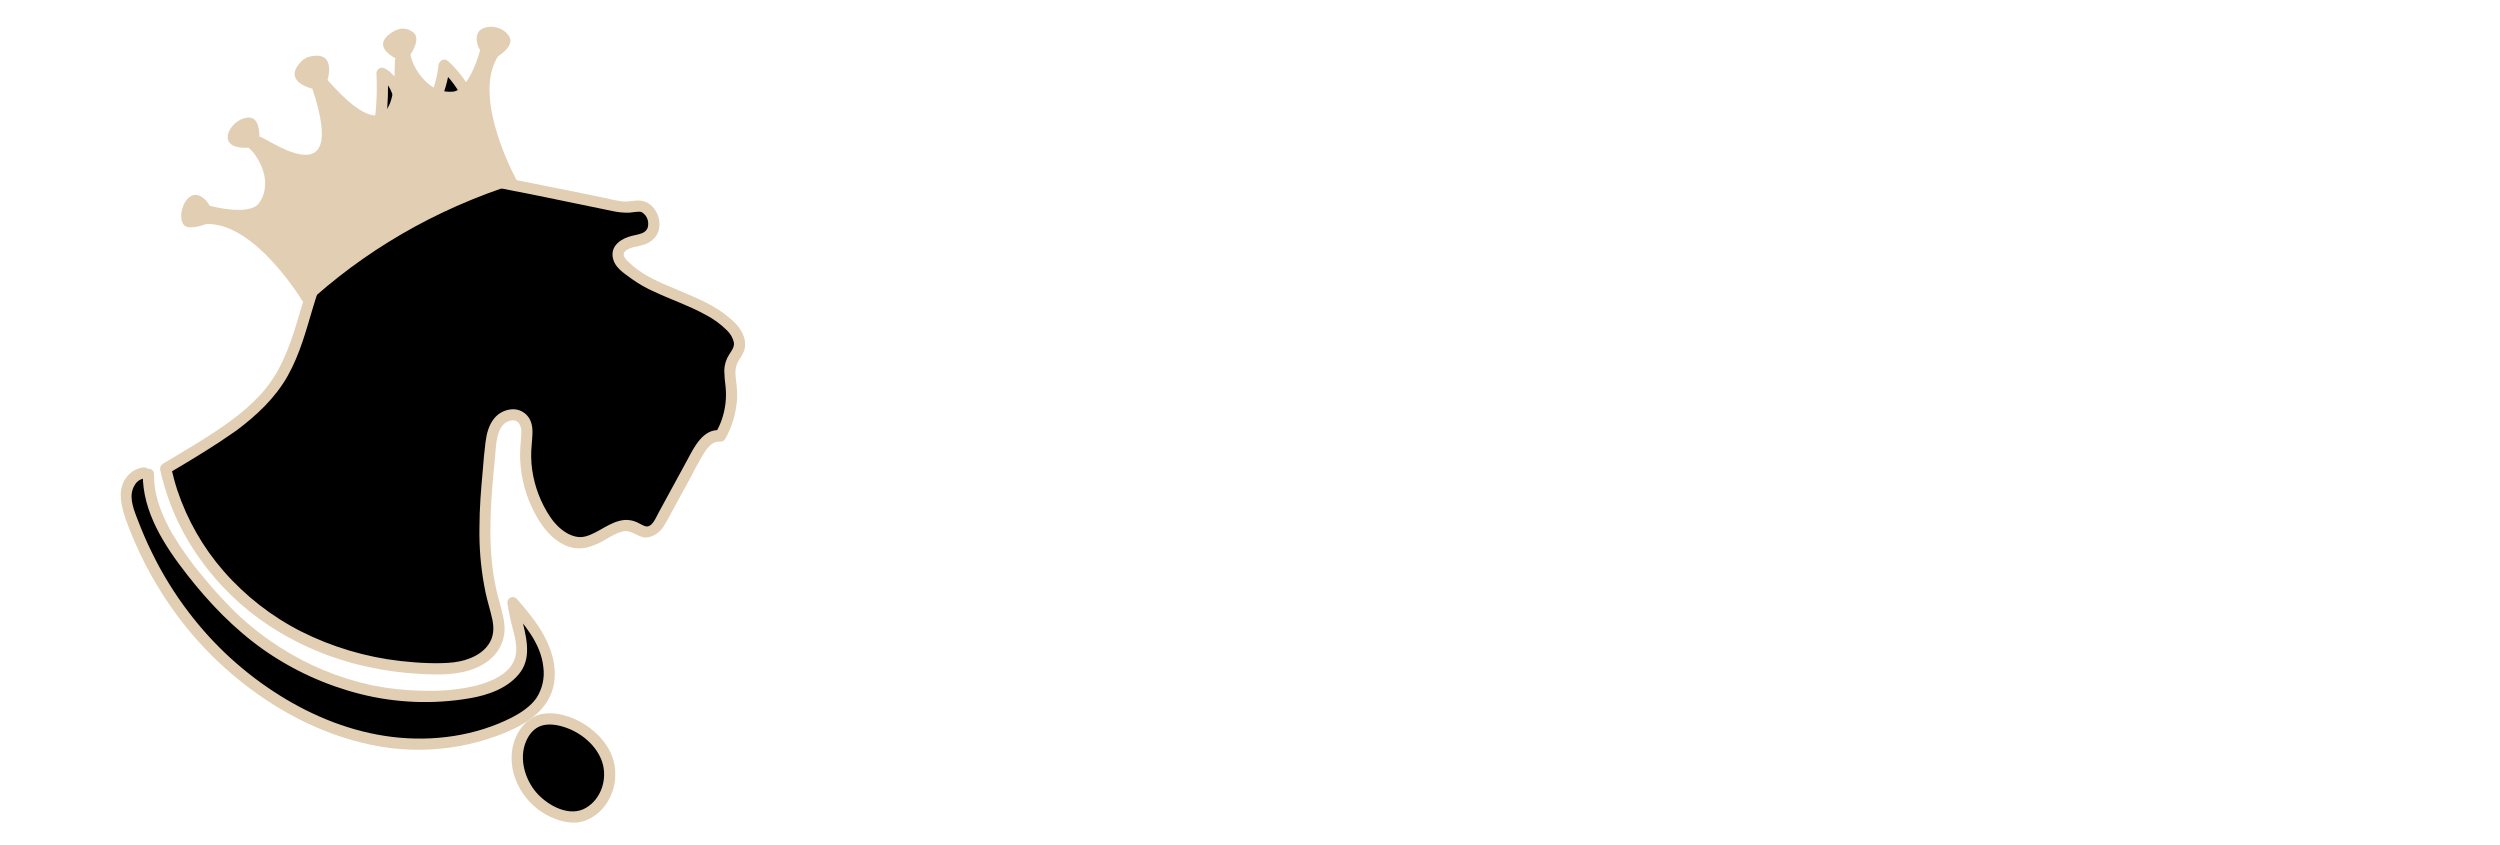
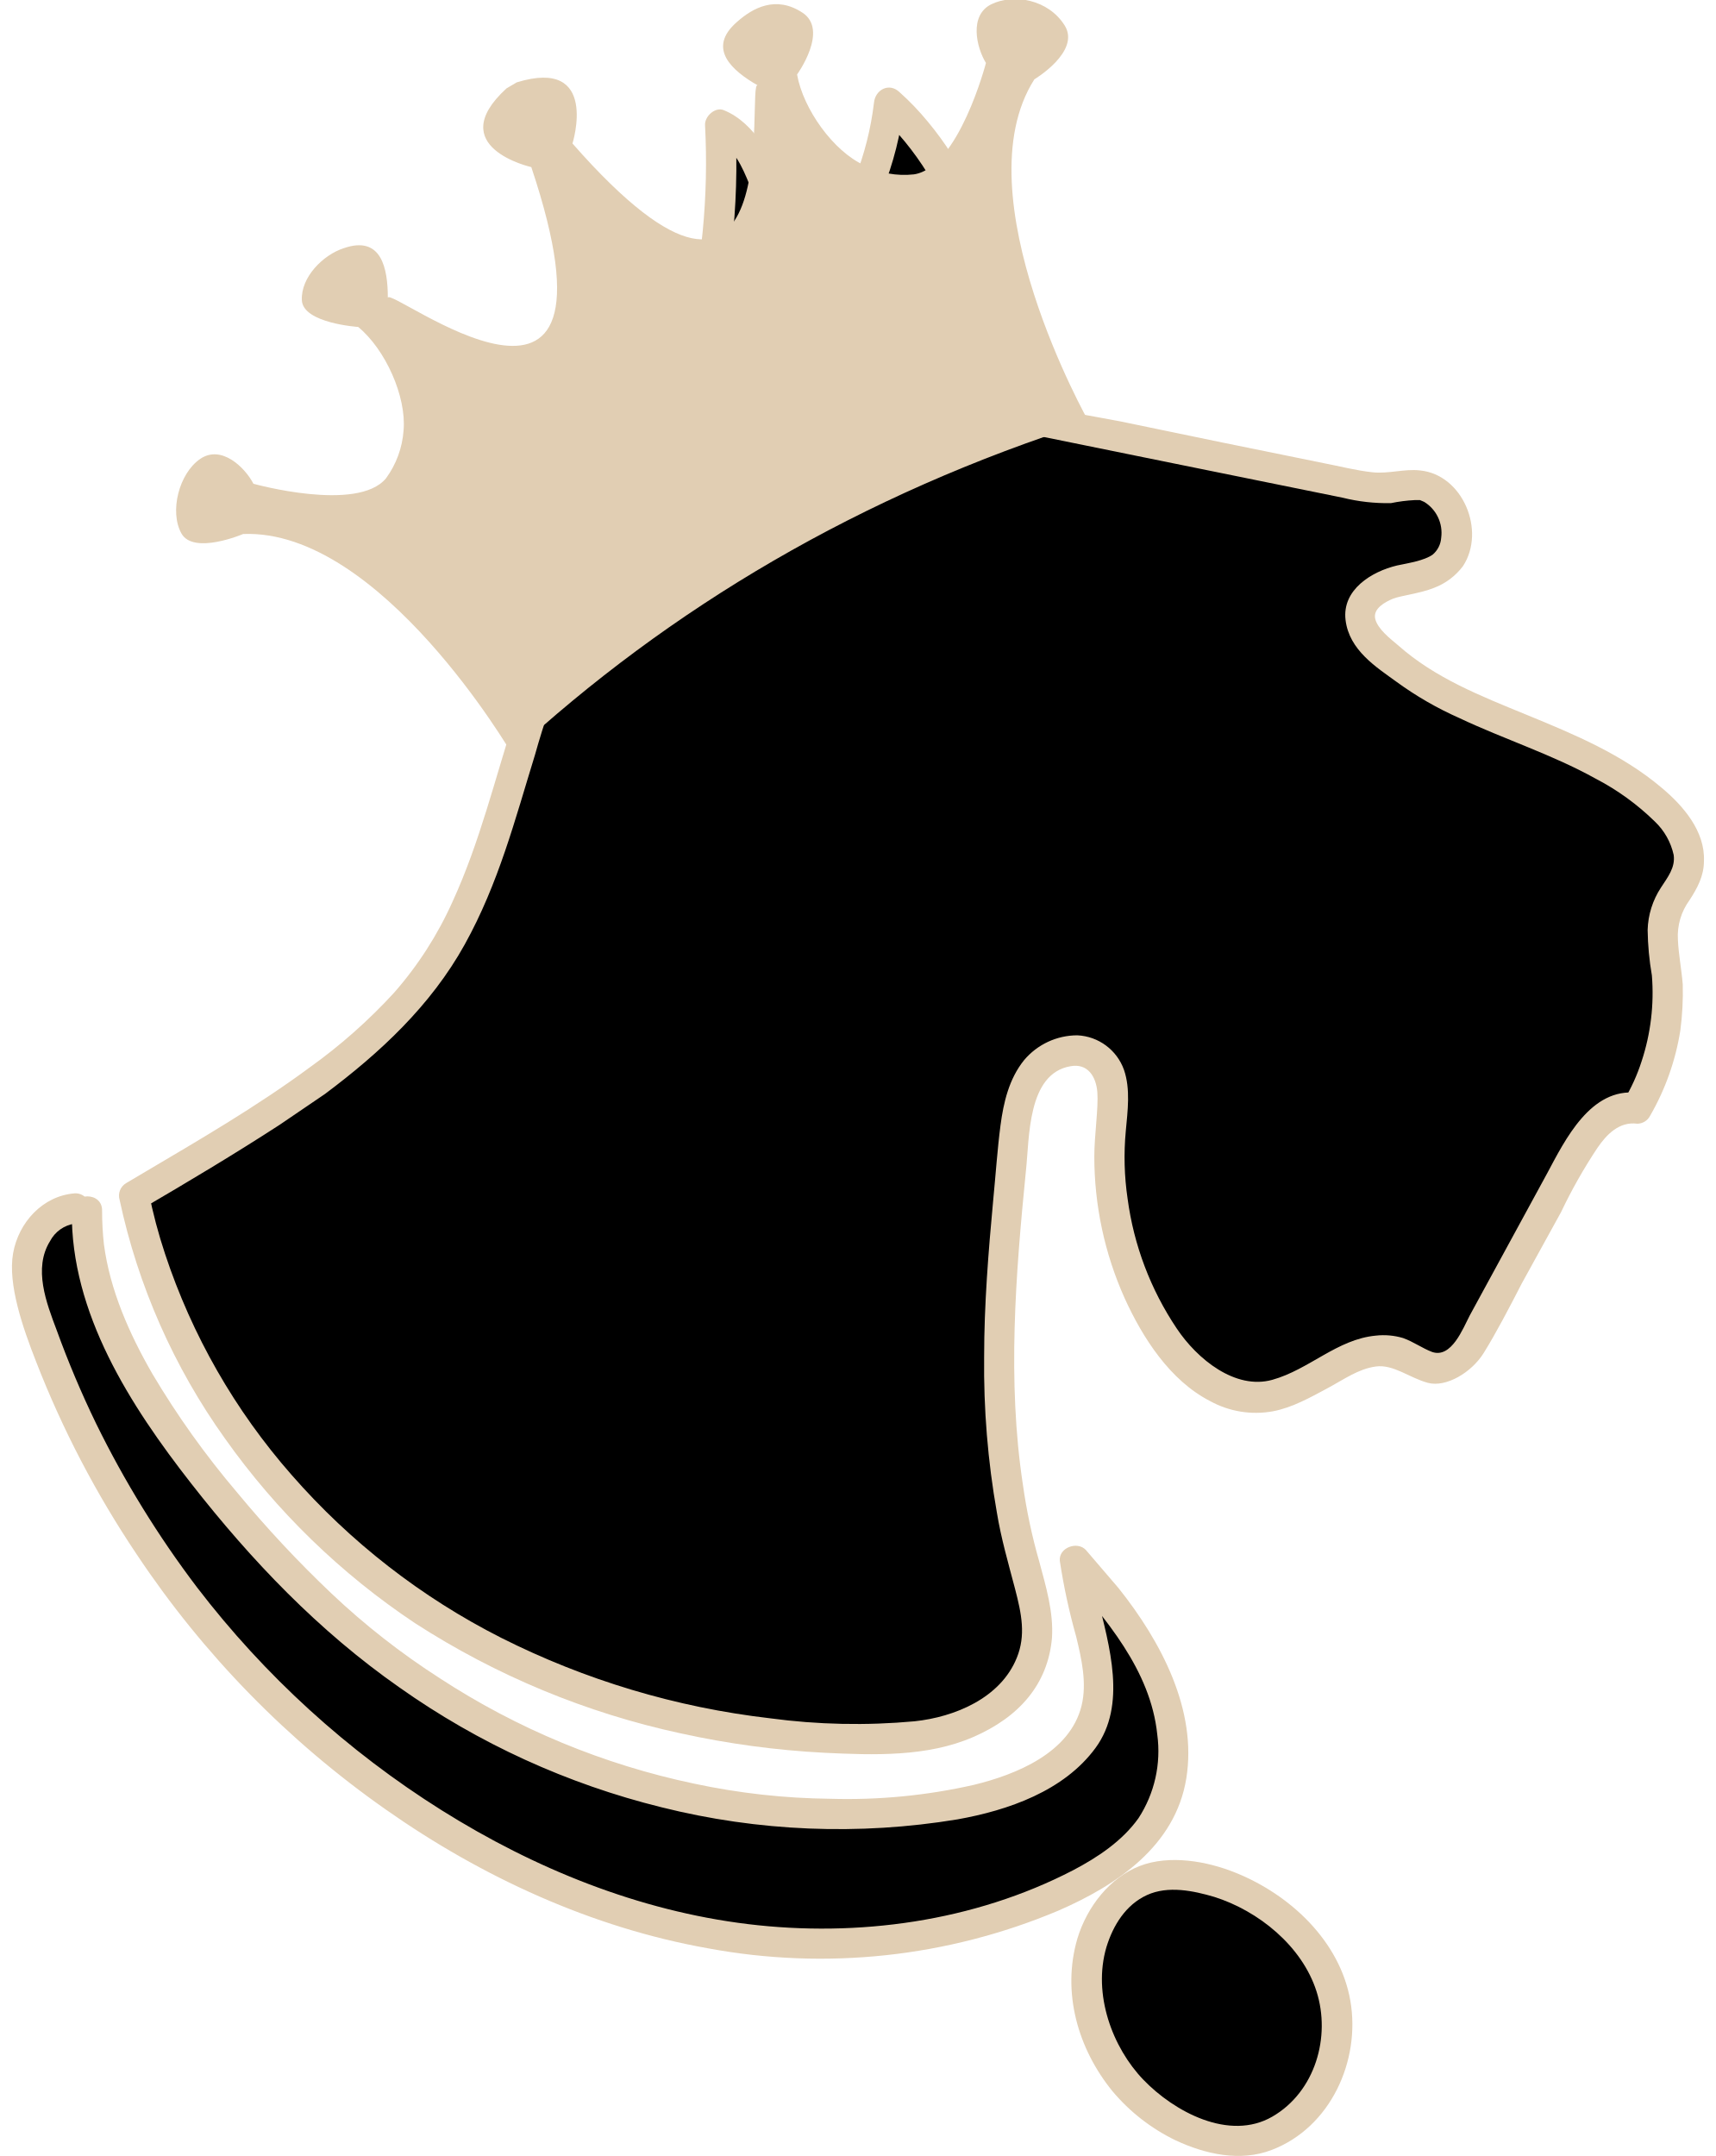
- <svg xmlns="http://www.w3.org/2000/svg" width="15.4in" height="5.2in" viewBox="0 0 1109.5 377.9">
-   <path d="M99.6 190.7c7.2-5.4 14.1-11.4 19.2-18.8 10.6-15.4 12.7-35 20.1-52.2 4.5-10.1 10.8-19.4 15.7-29.3a116.9 116.9 0 0 0 11.6-57.6c4.6 1.7 6.5 7.1 8.2 11.7s5 9.8 9.9 9.8a51.4 51.4 0 0 0 9.7-25.2 50.7 50.7 0 0 1 15.9 42.5c-.2 1.8-.5 3.7.2 5.3s4.7 3.9 7.8 4.5L269.7 92a27.3 27.3 0 0 0 7 .7 37.3 37.3 0 0 1 4.7-.4c6.1.4 8.9 10.1 3.8 13.6-2.4 1.6-5.3 1.8-8 2.6s-5.5 2.9-5.3 5.7a7.3 7.3 0 0 0 2.3 4.2c12.6 13.3 34.2 14.5 47.5 27.2 2.9 2.7 5.4 6.7 4.3 10.5-.7 2.1-2.4 3.8-3.3 5.8s-.6 7.3-.2 11a37 37 0 0 1-4.8 22.3c-4.9-.7-8.5 4.3-10.9 8.7l-11.9 21.8c-1.4 2.6-2.8 5.2-4.3 7.8s-2.8 4.4-5.2 4.7-4.5-1.6-6.7-2.4c-7.8-2.8-14.9 6.5-23.1 7.2s-12.7-4.8-16.4-10.5a53.7 53.7 0 0 1-8.5-34.2c.4-4 1-8.7-2.1-11.3s-8.1-1-10.6 2.2-2.9 7.5-3.3 11.5c-2.3 23-4.6 46.7 1.5 69 1.3 4.9 3 9.9 2 14.8s-5.8 10.1-11.1 12.3-11.2 2.6-17 2.5c-27.1-.1-54.4-7.9-76.5-23.6s-38.7-39.5-44.2-66c0 0 21-12.3 30.2-19z" />
-   <path fill="#e1ceb3" d="M100.9 192.8c9.1-6.8 17.5-14.6 23.1-24.6s8.3-20.7 11.5-31.3c1.6-5.2 3.3-10.5 5.4-15.5s5.4-10.8 8.3-16 6-10.5 8.6-16a124.5 124.5 0 0 0 6.3-16.7 119.6 119.6 0 0 0 4.6-39.9l-3.2 2.4c2.9 1.2 4.4 4.6 5.5 7.3s2.7 7.1 5.2 10.1a13.3 13.3 0 0 0 4.1 3.3c2 .8 4.7 1.6 6.2-.4a46.9 46.9 0 0 0 6.4-11.6 50.9 50.9 0 0 0 3.6-14.8l-4.2 1.8a47.9 47.9 0 0 1 13.4 21.6 43.3 43.3 0 0 1 2 12.8 46.4 46.4 0 0 1-.3 6.5c-.3 2.4-.4 4.9.8 7 2.3 3.9 7.1 4.6 11.1 5.5l16.7 3.3 33 6.8a30.6 30.6 0 0 0 8 .8c1.3-.1 2.5-.4 3.9-.4h.9l.7.2a6 6 0 0 1 2.8 5.9 3.6 3.6 0 0 1-1.5 2.8c-1.3 1.1-3.9 1.4-5.8 1.9-4.2 1-9.1 3.9-8.6 9s5.2 7.7 8.5 10.2a55.9 55.9 0 0 0 10.4 5.9c7.4 3.5 15.3 6.1 22.5 10.1a38.4 38.4 0 0 1 9.8 7.1 10.6 10.6 0 0 1 3.1 5.4c.3 2.2-1.1 3.8-2.1 5.4a13.8 13.8 0 0 0-2.2 7.1 61.5 61.5 0 0 0 .6 7.4 34.5 34.5 0 0 1-1.6 14.3 29.9 29.9 0 0 1-2.9 6.3l2.2-1.2c-7.8-.9-11.9 7.8-14.9 13.4L290 229.5c-1.2 2.1-3 7.2-6.2 6-1.6-.6-3.1-1.7-4.8-2.2a11.4 11.4 0 0 0-4.5-.5c-6.4.7-11.1 5.6-17.1 7.3s-12.4-3.4-15.8-8.5a50.9 50.9 0 0 1-8.2-21.3 47.4 47.4 0 0 1-.2-11.3c.2-3.3.8-6.8-.3-10a8.5 8.5 0 0 0-7.7-5.8 11.2 11.2 0 0 0-8.8 4.1c-2.5 3.1-3.4 6.9-3.9 10.8s-.9 8.2-1.2 12.3c-.8 8.6-1.5 17.2-1.5 25.8a131.5 131.5 0 0 0 2.1 25.8c.7 4.2 1.9 8.4 3 12.5s1.7 7.7.3 11.5c-2.7 6.7-10.3 9.7-16.9 10.5s-16.1.3-24-.6a132.6 132.6 0 0 1-44.3-13.2 115.7 115.7 0 0 1-34.7-27 106.5 106.5 0 0 1-20.8-36.4 96 96 0 0 1-2.7-10.2l-1.2 2.8c7.7-4.5 15.3-9.1 22.8-14l7.5-5.1a2.5 2.5 0 1 0-2.6-4.3c-8.7 6.4-18.2 11.9-27.5 17.5l-2.7 1.6a2.6 2.6 0 0 0-1.2 2.8 108.3 108.3 0 0 0 17.5 39.4 116.5 116.5 0 0 0 31.4 30.4 130.4 130.4 0 0 0 43.9 18.3 145.2 145.2 0 0 0 23.7 3.2c8.2.4 16.9.6 24.6-2.6s12.3-8.8 13-16.3c.3-4.3-1-8.6-2.1-12.8a109 109 0 0 1-2.8-12.6c-2.6-17.2-1.1-34.7.6-51.9.6-5.4.2-16.1 7.4-17.3 2.8-.4 4.2 1.8 4.4 4.3s-.5 7.1-.5 10.6a55.3 55.3 0 0 0 5 23.4c3 6.7 7.5 13.6 14.1 17.1a15.6 15.6 0 0 0 10.4 1.6 29.2 29.2 0 0 0 8.9-3.8c2.6-1.4 5.2-3.1 8.1-3.6s5.6 2 8.6 2.7 7.2-1.6 9.2-4.9 4.2-7.6 6.3-11.4l6.5-11.9a108.3 108.3 0 0 1 5.9-10.5c1.6-2.3 3.7-4.4 6.7-4.1a2.4 2.4 0 0 0 2.1-1.2 40 40 0 0 0 4.9-14.2 32.1 32.1 0 0 0 .4-7.6c-.1-2.5-.6-4.9-.7-7.4a10.7 10.7 0 0 1 1.8-6.5c1.4-2 2.5-4 2.5-6.4.2-5-3.4-9.2-7-12.1-6.5-5.6-14.4-8.8-22.2-12.1s-15.2-6.1-21.3-11.4c-1.3-1.2-3.4-2.8-3.8-4.5s1.7-2.7 2.9-3.2 4.6-1 6.8-1.8a10.3 10.3 0 0 0 4.8-3.7c3.8-5.7 0-15.1-7.1-15.8-2.6-.2-5.2.6-7.9.4a70.8 70.8 0 0 1-8-1.6l-16.7-3.4-16.9-3.4c-5.3-1.1-10.6-1.9-15.8-3.3-1.4-.3-3.1-.9-3.9-2.2s-.2-4.5 0-6.4a56.5 56.5 0 0 0-.8-13.6 53.3 53.3 0 0 0-11.4-24.1 41.6 41.6 0 0 0-4.6-4.8c-1.7-1.6-4-.4-4.3 1.7a49.2 49.2 0 0 1-9.3 23.9l2.1-1.2c-4.6-.1-6.7-6-8.1-9.5s-4.2-9.8-9.4-11.9c-1.4-.6-3.2.9-3.1 2.4a118.6 118.6 0 0 1-3.3 34.6c-2.9 11.3-7.7 21.7-13.4 31.8-2.9 5.2-5.9 10.3-8.5 15.7a110.1 110.1 0 0 0-6.2 15.6c-3.3 10.2-5.8 20.8-10.3 30.5a59.9 59.9 0 0 1-9.7 15.1 91.4 91.4 0 0 1-14 12.4 2.7 2.7 0 0 0-.9 3.4 2.6 2.6 0 0 0 3.5.9z" />
-   <path d="M61.6 212.2c-.3 20.6 16.6 41.1 29.6 55.7 27 30.6 67 47.7 107.9 43.1 7.2-.8 14.5-2.3 20.8-6a19.4 19.4 0 0 0 7.5-7.8c3.9-8.4-1.7-18-2.6-27.3 5.2 5.9 10.4 12 13.5 19.1s4 15.8.3 22.7-10.1 10.5-16.8 13.4c-55.4 24.4-117.5-9.8-149-56.1a167.1 167.1 0 0 1-19.1-37.7c-1.4-3.8-2.5-7.8-1.8-11.7s3.7-7.6 7.7-7.9" />
-   <path fill="#e1ceb3" d="M59.1 212.2c-.2 16.9 9.7 32.1 19.7 44.9s21.1 24.4 34.4 33.8a132.1 132.1 0 0 0 43.3 19.8 118.6 118.6 0 0 0 48.9 1.9c8.3-1.4 17.6-4.6 22.8-11.8s2.3-16.7.3-24.9a37.5 37.5 0 0 1-1.2-6l-4.2 1.8c6.7 7.7 14.2 16.3 15.3 26.9a20.5 20.5 0 0 1-3.1 13.9c-2.7 3.8-6.8 6.5-10.8 8.6-16.4 8.4-35.6 11-53.7 8.8s-35.3-9.1-50.6-18.7a152.8 152.8 0 0 1-40.4-36.9 156.6 156.6 0 0 1-16.7-27.1c-2.5-5-4.6-10.1-6.6-15.3s-3.8-10.3-1-14.8a5.9 5.9 0 0 1 4.1-2.9 2.6 2.6 0 0 0 2.5-2.5 2.5 2.5 0 0 0-2.5-2.5c-5.3.5-9.3 4.8-10.2 10s1.5 12.2 3.8 17.9a168.8 168.8 0 0 0 16.6 31.8 159.8 159.8 0 0 0 41.1 42.1c15.9 11.2 34.1 19.5 53.3 23a102.2 102.2 0 0 0 57.8-6.3c9.7-4.1 19.4-10.6 21.2-21.9s-4.1-22.4-11.3-31.3c-1.7-2.2-3.5-4.3-5.3-6.3s-4.5-.4-4.3 1.7a108.7 108.7 0 0 0 2.7 12.6c.9 3.6 1.8 7.6.9 11.4-1.9 7.7-10.8 11.3-17.8 13.1a89.9 89.9 0 0 1-23.7 2.2 122.1 122.1 0 0 1-22.6-2.4 125.4 125.4 0 0 1-41.9-17.4 127.8 127.8 0 0 1-18-14 190.4 190.4 0 0 1-15.5-16.8 141.5 141.5 0 0 1-14-19.5c-3.8-6.6-7-13.9-8-21.5a48.9 48.9 0 0 1-.3-5.4c0-3.2-5-3.2-5 0z" />
-   <path d="M227.6 333c.2-.7.4-1.4.7-2.2 1.9-4.4 5.7-8.3 10.6-8.8 9.2-.9 18.8 4.2 24.4 11.3s6.6 16.9 1.4 24.8a16.9 16.9 0 0 1-10.2 7.4 18.9 18.9 0 0 1-10.7-1.5c-11.9-5-20-18.3-16.2-31z" />
-   <path fill="#e1ceb3" d="M230 333.7c1.1-3.5 3.2-7 6.7-8.5s7.7-.8 11.1.3c7.3 2.3 14.4 8.1 16.9 15.5s-.2 16.6-7.3 20.7-16.2-.7-21.3-6-8.4-14.1-6.1-22c.9-3.1-4-4.4-4.8-1.3-2.6 8.8 0 18.1 5.8 25.1a30.5 30.5 0 0 0 10.4 8.1c4.9 2.3 10.7 3.7 15.9 1.7 9.7-3.7 14.7-14.7 13-24.6s-10-17.6-19-21.3c-4.7-1.9-10.9-3-15.8-1.1s-8.7 6.8-10.3 12.1c-1 3.1 3.8 4.4 4.8 1.3zm-99.1-307c-10.6 9.7 4.1 13 4.1 13 17.3 51.8-23.7 19.4-23.7 21.6 0-4.7-1-10.4-7.4-8.2-3.3 1.2-7 4.9-6.8 8.6.3 5.3 9.3 4.4 9.3 4.4 4.5 3.7 8 11.6 7.4 17.1a14 14 0 0 1-2.8 7.9c-4.7 5.8-22 1-22 1-1.3-2.7-5.2-6.5-8.7-4.1s-5.1 8.7-3.2 12.2 10.3.1 10.3.1c22.7-.9 44.4 36.4 44.4 36.4 26-24 57.5-42.9 95.3-54.8 0 0-21.2-37.5-9-56.7 0 0 7.7-4.6 5-8.9s-8.4-5.3-12.1-3.4-2.5 7.1-.9 9.6c0 0-4.5 17.3-11.9 18.5a14.5 14.5 0 0 1-8.2-1.5c-5.1-2.4-10.1-9.3-11.1-15.1 0 0 5.3-7.3.9-10.2s-8.2-.7-10.9 1.6c-5 4.3-.7 8.1 3.4 10.4-1.9-1.1 5.5 50.7-30.5 9.6 0 0 4.5-14.3-9.2-10.1z" />
+ <svg xmlns="http://www.w3.org/2000/svg" width="3.9in" height="4.9in" viewBox="0 0 279.5 356.1">
+   <path d="M50.4 178.5c7.3-5.3 14.1-11.4 19.2-18.8 10.6-15.4 12.7-35 20.2-52.1 4.4-10.2 10.7-19.4 15.6-29.4A116.8 116.8 0 0 0 117 20.7c4.6 1.7 6.5 7.1 8.3 11.7s4.9 9.7 9.9 9.7a53.1 53.1 0 0 0 9.7-25.1 50.2 50.2 0 0 1 15.8 42.5c-.2 1.7-.5 3.6.2 5.3s4.7 3.8 7.8 4.5l51.8 10.5a23.9 23.9 0 0 0 7 .8 37.3 37.3 0 0 1 4.7-.4c6.2.3 8.9 10.1 3.8 13.6-2.3 1.6-5.3 1.7-8 2.5s-5.5 3-5.3 5.8a6.8 6.8 0 0 0 2.3 4.1c12.6 13.4 34.2 14.5 47.5 27.2 2.9 2.8 5.4 6.7 4.3 10.5-.7 2.2-2.4 3.8-3.3 5.9s-.6 7.3-.2 10.9a37.3 37.3 0 0 1-4.8 22.4c-4.9-.7-8.5 4.3-10.9 8.6l-11.8 21.9-4.4 7.8c-1.2 2.1-2.8 4.4-5.2 4.7s-4.4-1.6-6.7-2.4c-7.8-2.9-14.8 6.4-23.1 7.2s-12.7-4.8-16.4-10.5a53.7 53.7 0 0 1-8.5-34.2c.4-4 1-8.8-2-11.4s-8.2-1-10.6 2.2-3 7.5-3.4 11.5c-2.3 23.1-4.6 46.7 1.5 69.1 1.3 4.8 3 9.8 2 14.8s-5.8 10-11.1 12.3-11.2 2.5-17 2.5c-27.1-.1-54.4-8-76.4-23.7s-38.7-39.4-44.3-65.9c0 0 21-12.3 30.2-19.1z" />
+   <path fill="#e1ceb3" d="M51.7 180.7c9.1-6.8 17.5-14.6 23.1-24.7s8.3-20.6 11.6-31.3a139.9 139.9 0 0 1 5.3-15.4 153.4 153.4 0 0 1 8.4-16.1c2.9-5.2 5.9-10.4 8.5-15.9a120.8 120.8 0 0 0 6.3-16.8 119 119 0 0 0 4.6-39.8l-3.2 2.4c2.9 1.1 4.4 4.6 5.5 7.3s2.7 7.1 5.2 10.1a11.7 11.7 0 0 0 4.1 3.2c2 .9 4.8 1.6 6.2-.3a49.4 49.4 0 0 0 6.4-11.7 53.8 53.8 0 0 0 3.7-14.7l-4.3 1.7a48.2 48.2 0 0 1 13.4 21.7 42.8 42.8 0 0 1 2 12.8 47.2 47.2 0 0 1-.3 6.5c-.3 2.4-.4 4.8.9 7 2.2 3.8 7 4.6 11 5.4l16.7 3.4 33 6.7a30.7 30.7 0 0 0 8 .9 26 26 0 0 1 3.9-.5h.9l.7.3a6 6 0 0 1 2.8 5.9 4 4 0 0 1-1.4 2.8c-1.4 1-4 1.4-5.9 1.8-4.2 1-9.1 4-8.5 9s5.1 7.8 8.4 10.2a56.3 56.3 0 0 0 10.4 6c7.4 3.5 15.3 6 22.5 10a41 41 0 0 1 9.8 7.1 10.8 10.8 0 0 1 3.1 5.5c.3 2.1-1 3.7-2.1 5.4a13.4 13.4 0 0 0-2.2 7 47.6 47.6 0 0 0 .7 7.5 36 36 0 0 1-1.7 14.2 30.7 30.7 0 0 1-2.9 6.4l2.2-1.2c-7.7-.9-11.9 7.7-14.9 13.3l-12.8 23.5c-1.1 2.1-3 7.1-6.2 6-1.6-.6-3.1-1.7-4.8-2.3a11.3 11.3 0 0 0-4.5-.4c-6.4.6-11 5.6-17.1 7.3s-12.4-3.4-15.8-8.5a50.4 50.4 0 0 1-8.1-21.4 46.7 46.7 0 0 1-.3-11.2c.3-3.3.8-6.9-.3-10.1a8.6 8.6 0 0 0-7.7-5.7 11.5 11.5 0 0 0-8.8 4.1c-2.5 3.1-3.4 7-3.9 10.8s-.8 8.2-1.2 12.3c-.8 8.6-1.5 17.3-1.5 25.9a138.6 138.6 0 0 0 2.1 25.7c.7 4.3 1.9 8.4 3 12.6s1.8 7.7.3 11.4c-2.7 6.7-10.3 9.8-16.9 10.5a106.1 106.1 0 0 1-23.9-.5 132.6 132.6 0 0 1-44.4-13.3 114.9 114.9 0 0 1-34.6-26.9 105.5 105.5 0 0 1-20.9-36.5 84.8 84.8 0 0 1-2.7-10.2l-1.2 2.8c7.7-4.5 15.4-9.1 22.8-13.9l7.5-5.1a2.7 2.7 0 0 0 .9-3.5 2.6 2.6 0 0 0-3.4-.9c-8.8 6.5-18.3 12-27.6 17.5l-2.7 1.6a2.4 2.4 0 0 0-1.1 2.8 105.8 105.8 0 0 0 17.4 39.4 119.8 119.8 0 0 0 31.4 30.5 132.3 132.3 0 0 0 43.9 18.2 145.2 145.2 0 0 0 23.7 3.2c8.2.4 17 .7 24.6-2.6s12.3-8.7 13-16.3c.3-4.3-1-8.6-2.1-12.7a92.6 92.6 0 0 1-2.7-12.7c-2.6-17.1-1.2-34.7.5-51.8.6-5.4.2-16.1 7.4-17.3 2.8-.5 4.2 1.7 4.4 4.3s-.5 7.1-.5 10.6a57.2 57.2 0 0 0 5 23.4c3 6.6 7.5 13.6 14.1 17a15.7 15.7 0 0 0 10.4 1.7c3.2-.6 6.2-2.3 9-3.8s5.1-3.2 8-3.6 5.6 1.9 8.6 2.7 7.2-1.7 9.2-4.9 4.3-7.6 6.3-11.5l6.5-11.8a84.9 84.9 0 0 1 6-10.6c1.5-2.2 3.6-4.4 6.6-4a2.4 2.4 0 0 0 2.1-1.3 41 41 0 0 0 5-14.1 48.4 48.4 0 0 0 .4-7.6c-.2-2.5-.7-5-.8-7.4a10 10 0 0 1 1.9-6.5c1.3-2 2.4-4 2.4-6.5.2-4.9-3.4-9.1-7-12.1-6.5-5.5-14.4-8.8-22.2-12s-15.2-6.1-21.3-11.5c-1.3-1.1-3.4-2.7-3.8-4.4s1.7-2.8 2.9-3.3 4.6-.9 6.8-1.8a10.7 10.7 0 0 0 4.8-3.6c3.8-5.8 0-15.1-7.1-15.8-2.6-.3-5.2.6-7.9.3s-5.4-1-8-1.5L200 73.1l-16.9-3.5c-5.2-1-10.6-1.8-15.7-3.2-1.5-.4-3.2-.9-4-2.3s-.2-4.4 0-6.3a51.6 51.6 0 0 0-.8-13.6 52.6 52.6 0 0 0-11.3-24.1 43.7 43.7 0 0 0-4.7-4.9c-1.7-1.6-4-.4-4.2 1.8a50.4 50.4 0 0 1-9.4 23.8l2.2-1.2c-4.6-.1-6.8-5.9-8.1-9.5s-4.3-9.8-9.5-11.9c-1.4-.6-3.2 1-3.1 2.5a117.9 117.9 0 0 1-3.3 34.5A127.1 127.1 0 0 1 97.8 87c-2.9 5.2-5.9 10.3-8.5 15.7a111.3 111.3 0 0 0-6.2 15.7c-3.3 10.2-5.8 20.7-10.3 30.5a59.9 59.9 0 0 1-9.7 15.1 90 90 0 0 1-13.9 12.3 2.6 2.6 0 0 0-.9 3.5 2.6 2.6 0 0 0 3.4.9z" />
+   <path d="M12.4 200c-.3 20.7 16.6 41.1 29.6 55.8 27 30.5 67 47.6 107.9 43.1 7.2-.8 14.5-2.3 20.8-6.1a19.2 19.2 0 0 0 7.5-7.7c3.9-8.5-1.7-18.1-2.6-27.3 5.2 5.9 10.4 11.9 13.5 19.1s4 15.8.3 22.7-10.1 10.4-16.8 13.3c-55.4 24.4-117.5-9.8-149-56.1a167.1 167.1 0 0 1-19.1-37.7c-1.4-3.7-2.5-7.7-1.8-11.6s3.7-7.7 7.7-7.9" />
+   <path fill="#e1ceb3" d="M9.9 200c-.2 16.9 9.7 32.2 19.7 45s21.1 24.4 34.4 33.7a128.1 128.1 0 0 0 43.3 19.8 120.4 120.4 0 0 0 48.9 2c8.4-1.5 17.6-4.7 22.8-11.8s2.3-16.8.3-24.9a42.5 42.5 0 0 1-1.2-6l-4.2 1.7c6.7 7.8 14.2 16.3 15.3 27a20.3 20.3 0 0 1-3.1 13.8c-2.7 3.8-6.8 6.5-10.8 8.6-16.4 8.5-35.6 11.1-53.7 8.9S86.3 308.6 71 299a154.1 154.1 0 0 1-40.4-36.8 164.6 164.6 0 0 1-16.7-27.1 161.4 161.4 0 0 1-6.5-15.4c-1.7-4.5-3.9-10.2-1.1-14.7a5.5 5.5 0 0 1 4.1-2.9 2.6 2.6 0 0 0 2.5-2.5 2.4 2.4 0 0 0-2.5-2.5c-5.3.4-9.3 4.8-10.2 9.9s1.6 12.3 3.8 17.9a162.9 162.9 0 0 0 16.6 31.8 159 159 0 0 0 41.2 42.2c15.8 11.1 34 19.5 53.2 22.9a101.3 101.3 0 0 0 57.8-6.2c9.7-4.2 19.4-10.7 21.2-21.9s-4.1-22.5-11.2-31.4l-5.4-6.3c-1.4-1.5-4.5-.4-4.3 1.8a102.8 102.8 0 0 0 2.7 12.5c.9 3.7 1.8 7.7.9 11.4-1.9 7.8-10.8 11.4-17.8 13.1a94.4 94.4 0 0 1-23.7 2.3 113.2 113.2 0 0 1-22.5-2.5 123.1 123.1 0 0 1-42-17.4 121.4 121.4 0 0 1-17.9-14 189.2 189.2 0 0 1-15.6-16.7 142.4 142.4 0 0 1-14-19.6c-3.8-6.6-7-13.8-8-21.4a50.7 50.7 0 0 1-.3-5.5c.1-3.2-4.9-3.2-5 0z" />
+   <path d="M178.4 320.9a19.5 19.5 0 0 1 .8-2.2c1.8-4.4 5.6-8.3 10.6-8.8 9.1-.9 18.7 4.1 24.3 11.2s6.6 16.9 1.4 24.8a16.2 16.2 0 0 1-10.2 7.4c-3.6.8-7.3-.1-10.7-1.5-11.9-4.9-20-18.3-16.2-30.9z" />
+   <path fill="#e1ceb3" d="M180.8 321.6c1.1-3.6 3.2-7 6.7-8.6s7.7-.7 11.1.3c7.3 2.3 14.5 8.1 16.9 15.6s-.2 16.6-7.3 20.7-16.2-.8-21.3-6.1-8.4-14.1-6.1-21.9c.9-3.1-3.9-4.5-4.8-1.4-2.6 8.9.1 18.2 5.8 25.2a31.5 31.5 0 0 0 10.4 8.1c4.9 2.3 10.7 3.6 15.9 1.6 9.7-3.7 14.7-14.7 13-24.6s-10-17.6-19-21.2c-4.7-1.9-10.9-3-15.8-1.1s-8.7 6.7-10.3 12c-1 3.1 3.8 4.4 4.8 1.4zm-99.1-307c-10.6 9.7 4.1 13 4.1 13 17.3 51.7-23.7 19.3-23.7 21.6 0-4.8-1-10.4-7.3-8.2-3.4 1.1-7.1 4.8-6.9 8.6s9.3 4.4 9.3 4.4c4.5 3.7 8 11.5 7.5 17.1a15.2 15.2 0 0 1-2.9 7.9c-4.7 5.7-21.9.9-21.9.9-1.4-2.7-5.3-6.5-8.8-4.1S26 84.5 28 88.1s10.2.1 10.2.1c22.7-.9 44.4 36.3 44.4 36.3 26-24 57.5-42.8 95.3-54.8 0 0-21.2-37.5-9-56.6 0 0 7.7-4.6 5-8.9s-8.4-5.3-12.1-3.5-2.5 7.1-.9 9.7c0 0-4.5 17.3-11.9 18.4a14.5 14.5 0 0 1-8.2-1.5c-5.1-2.3-10.1-9.3-11.1-15 0 0 5.3-7.3.9-10.2s-8.2-.8-10.8 1.5c-5.1 4.4-.8 8.1 3.4 10.5-2-1.1 5.4 50.6-30.6 9.6 0 0 4.5-14.3-9.2-10.1z" />
</svg>
